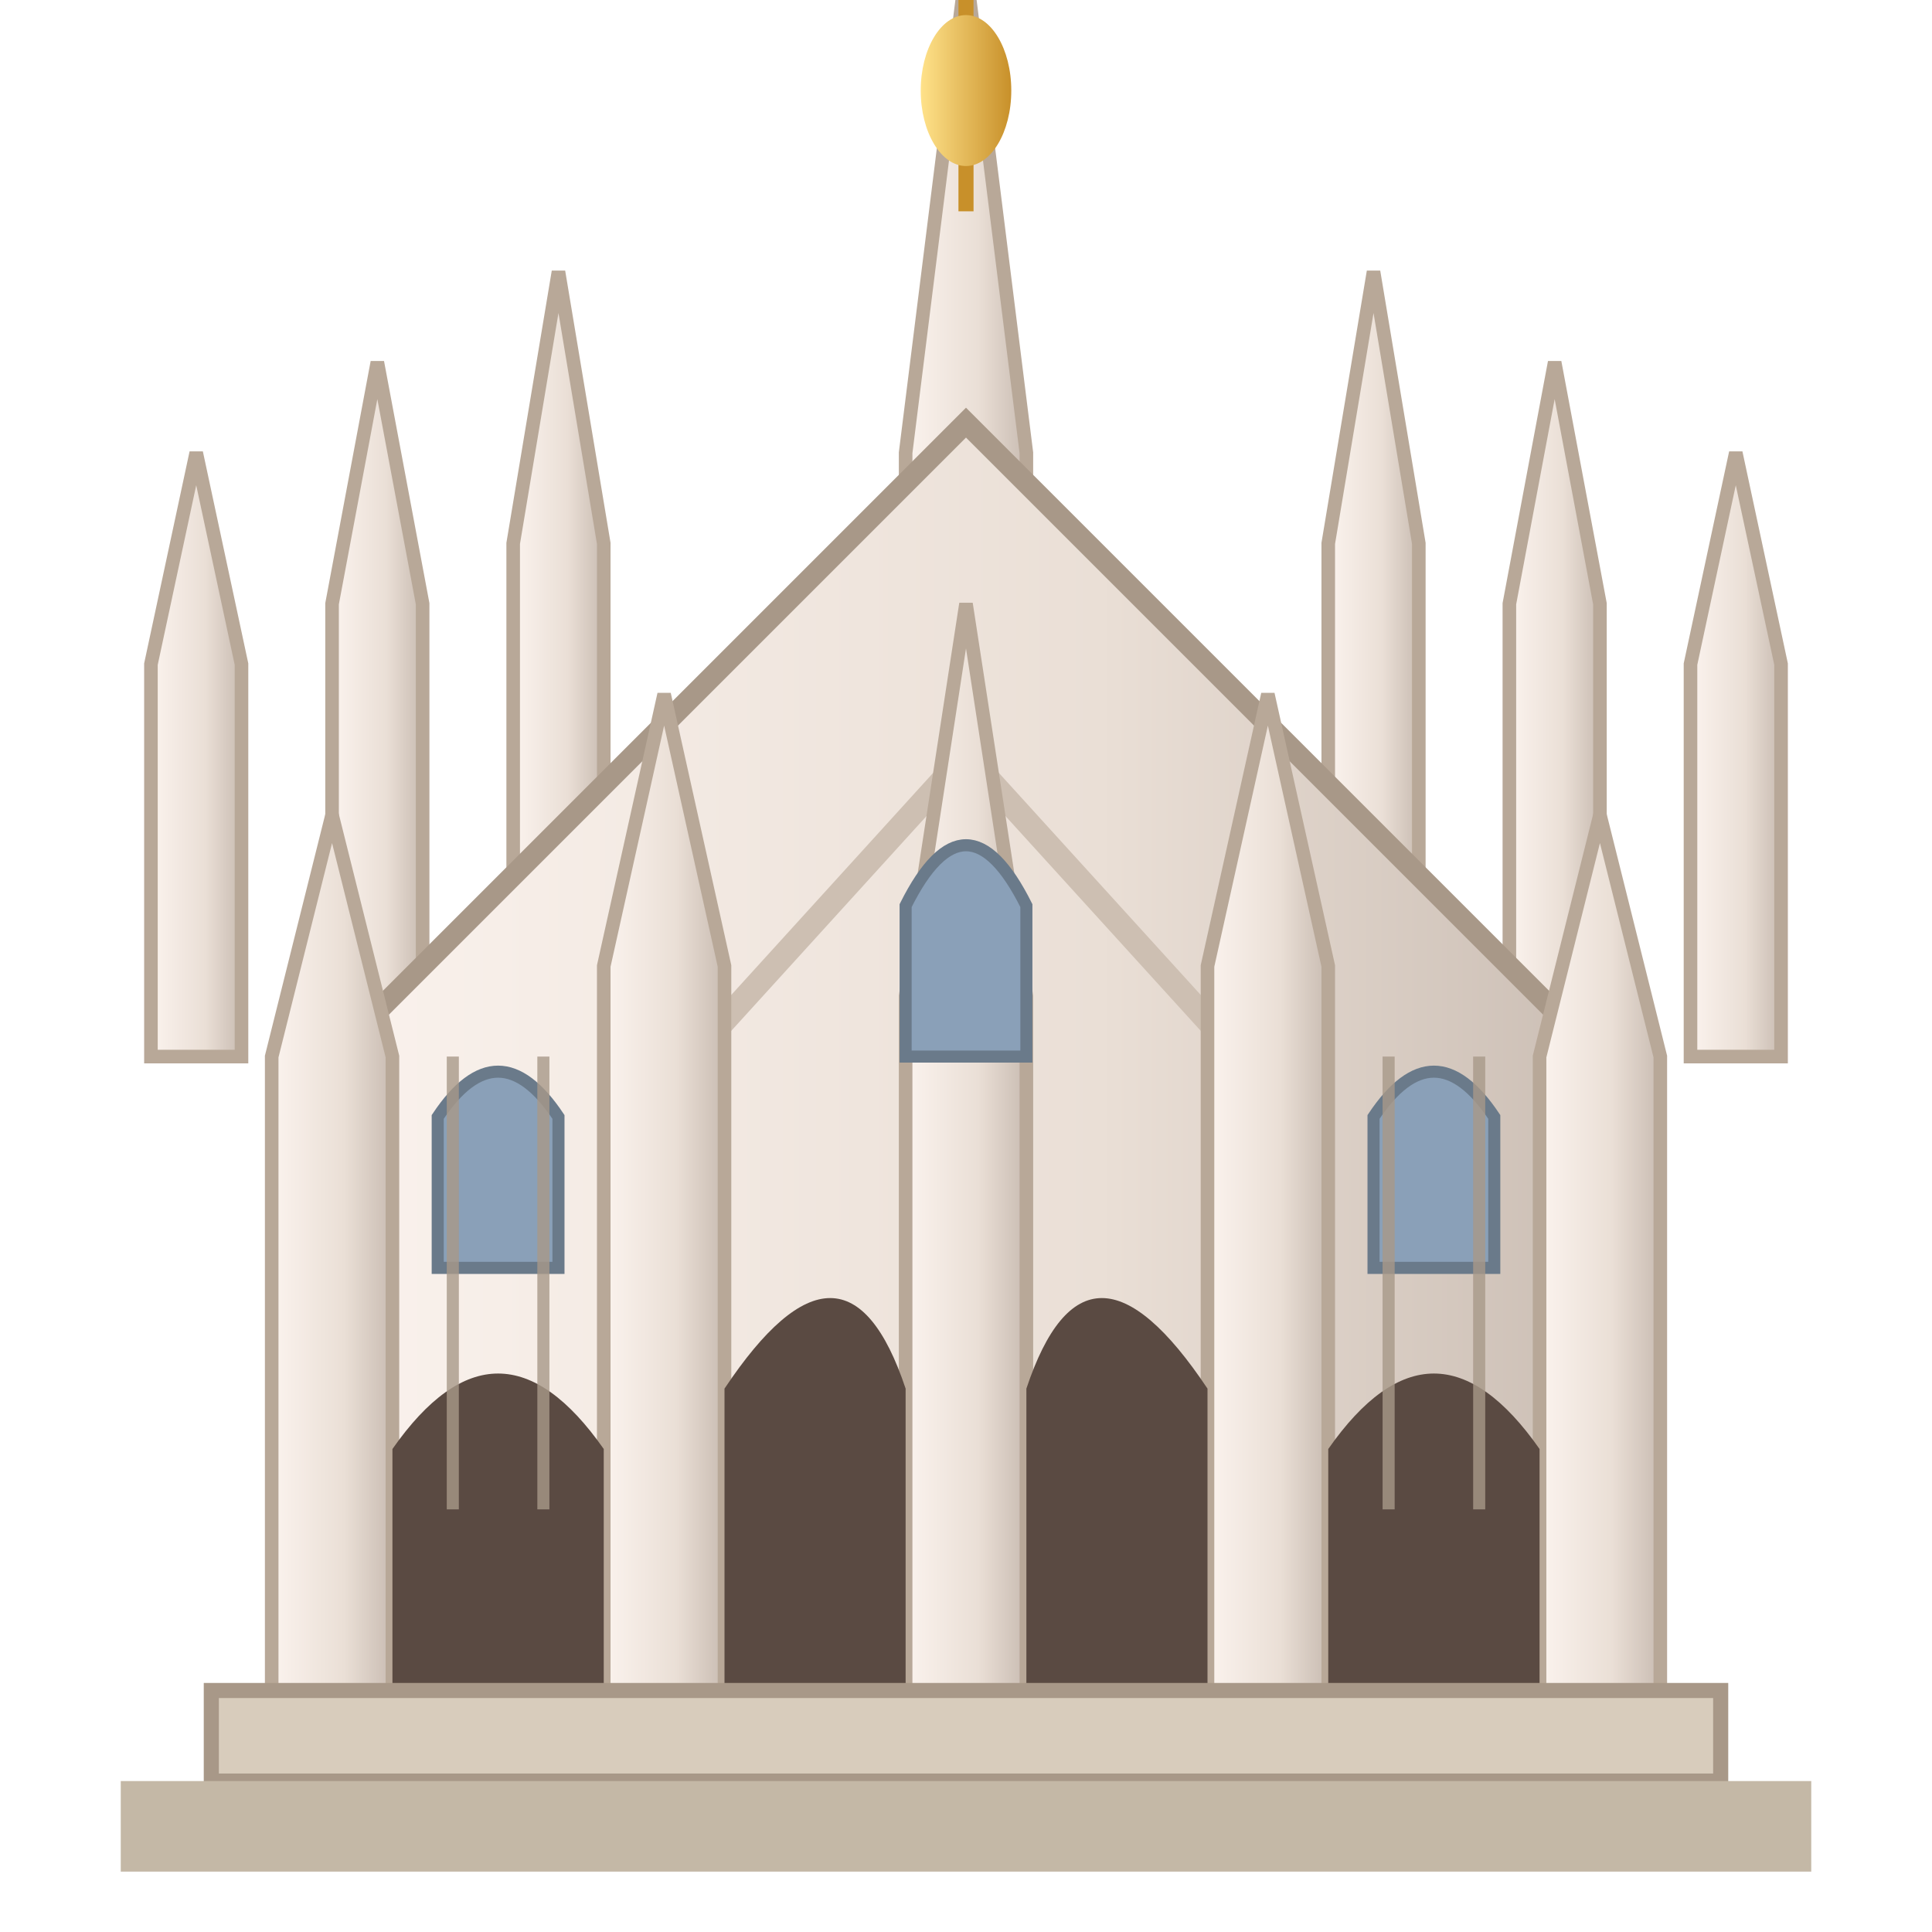
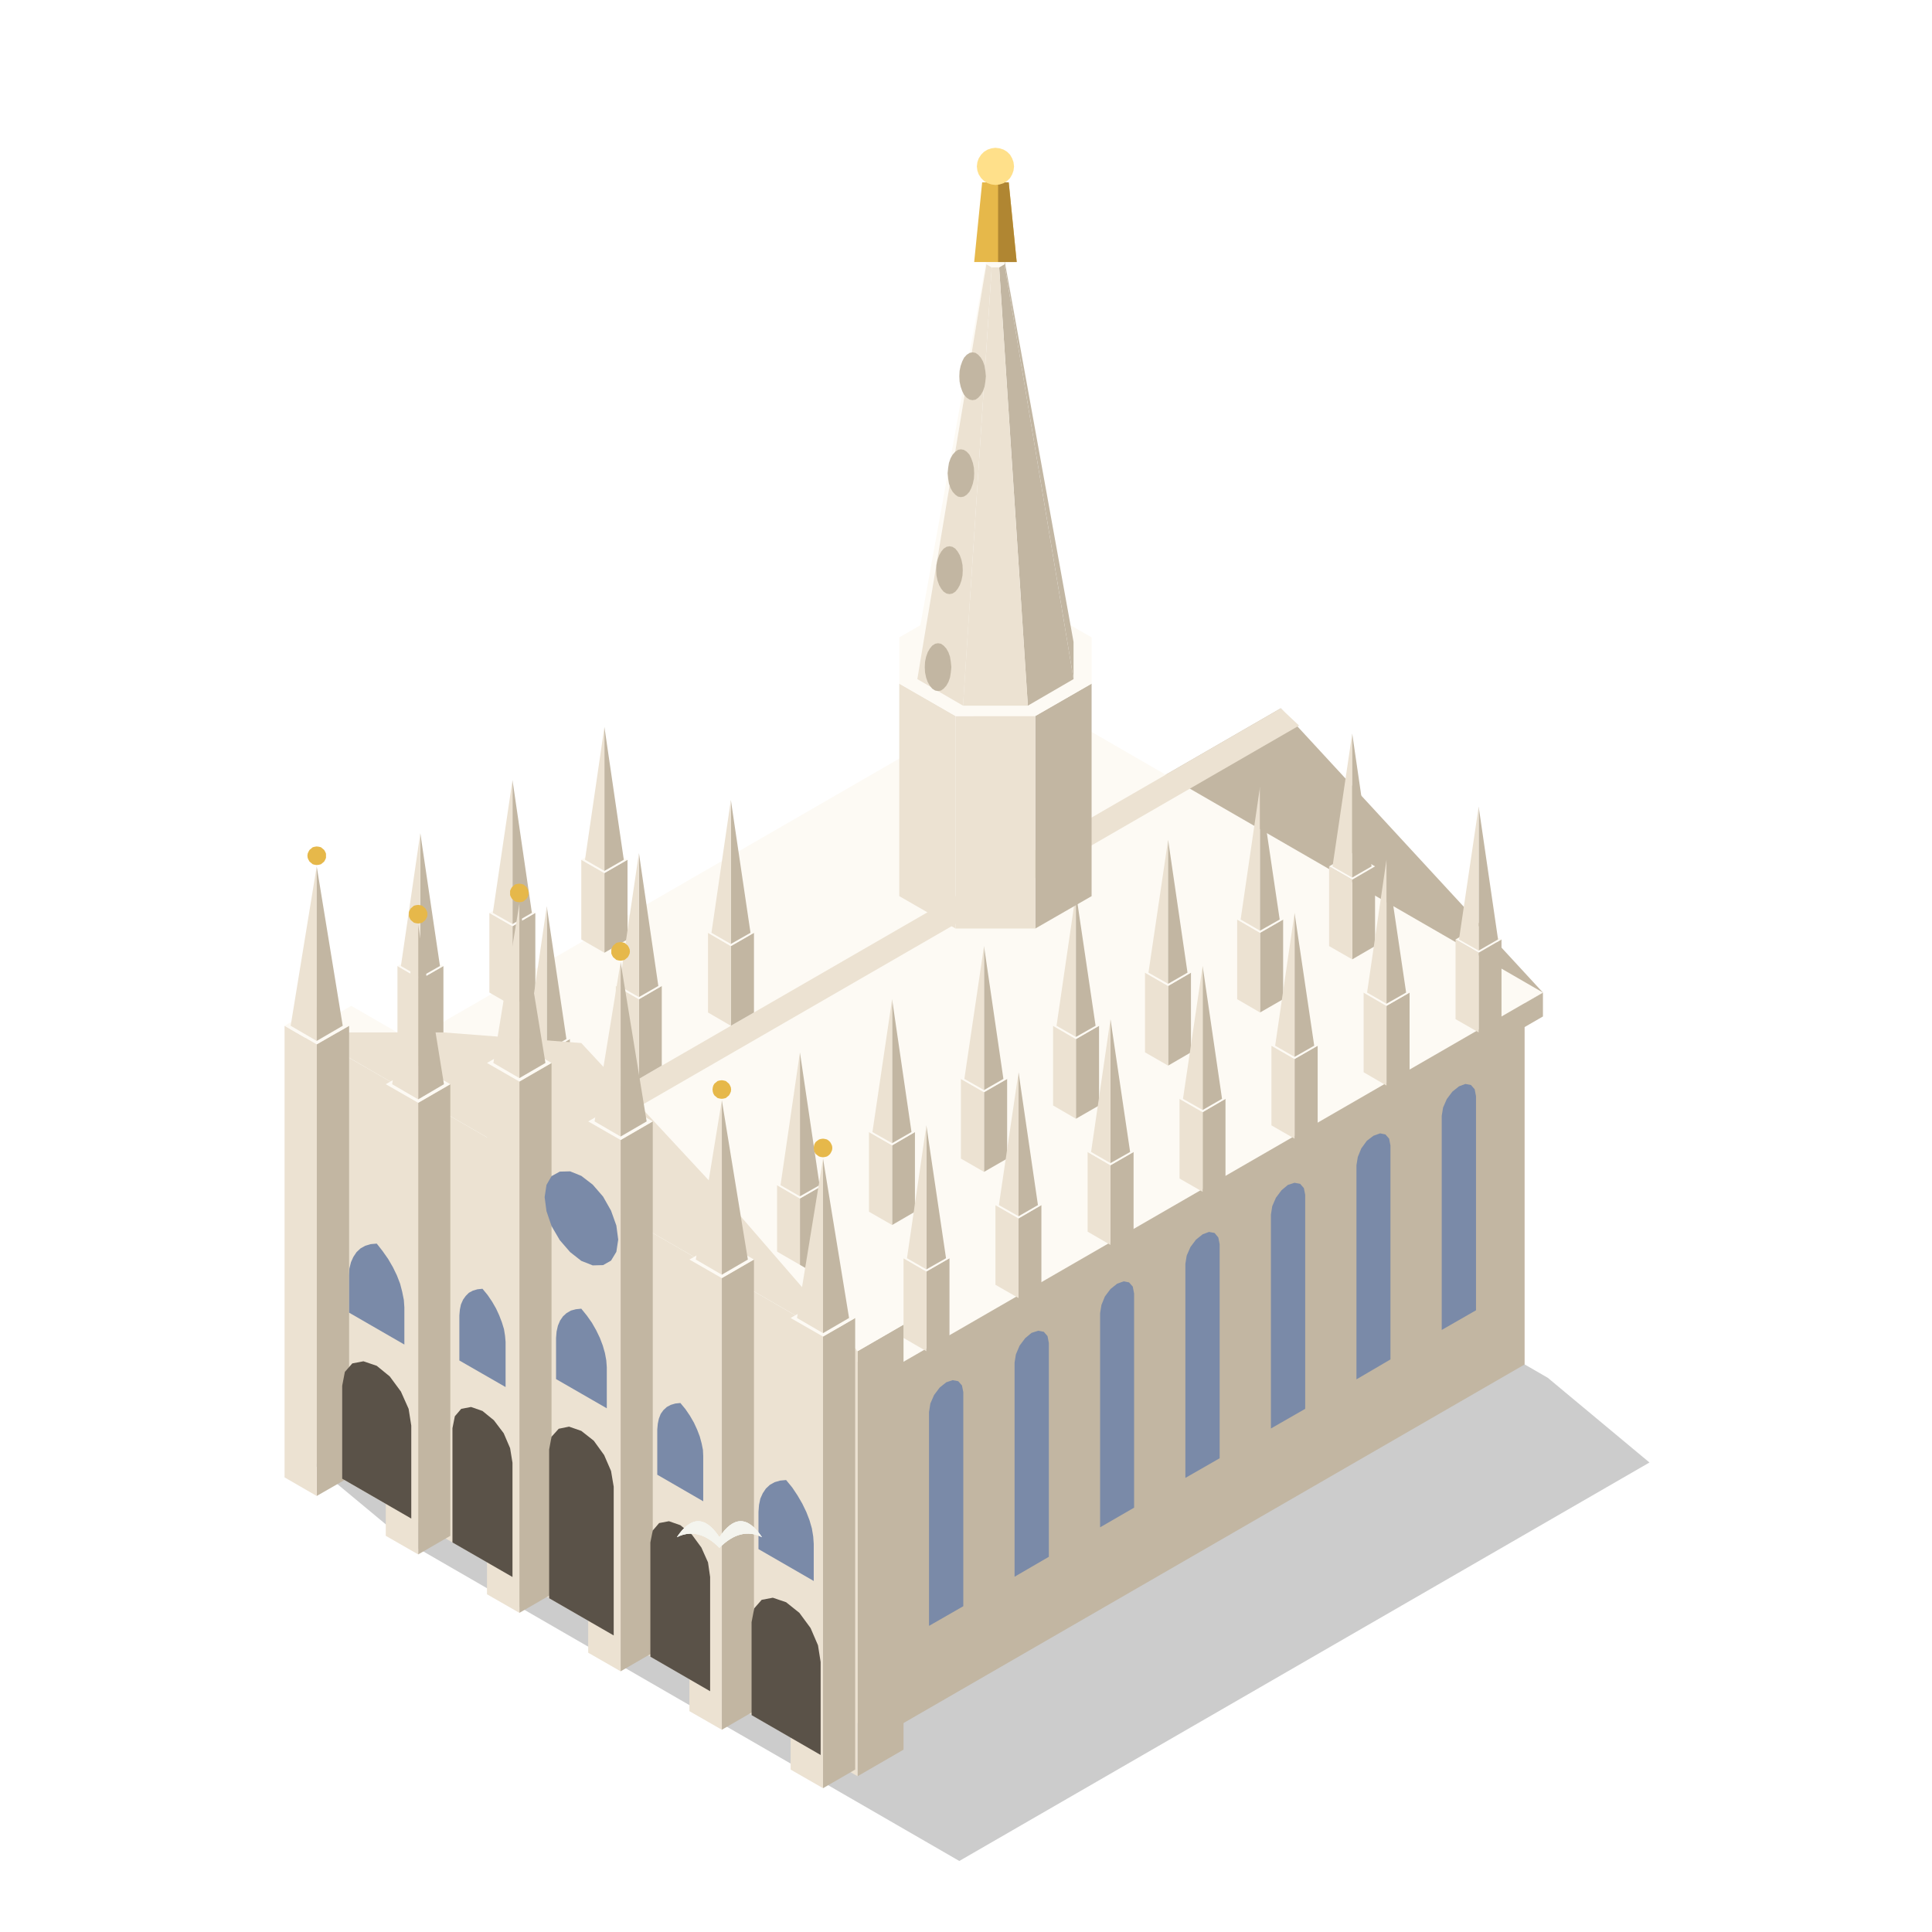
- <svg xmlns="http://www.w3.org/2000/svg" viewBox="0 0 128 128">
-   <defs>
-     <linearGradient id="mw" x1="0" x2="1">
-       <stop offset="0" stop-color="#fbf3ee" />
-       <stop offset=".6" stop-color="#eadfd6" />
-       <stop offset="1" stop-color="#c9bcb2" />
-     </linearGradient>
-     <linearGradient id="gd" x1="0" x2="1">
-       <stop offset="0" stop-color="#ffe28a" />
-       <stop offset="1" stop-color="#c8902a" />
-     </linearGradient>
-   </defs>
-   <g fill="url(#mw)" stroke="#b8a898" stroke-width=".9">
-     <path d="M10 70 V44 L13 30 L16 44 V70Z" />
-     <path d="M22 70 V40 L25 24 L28 40 V70Z" />
-     <path d="M34 70 V36 L37 18 L40 36 V70Z" />
-     <path d="M88 70 V36 L91 18 L94 36 V70Z" />
-     <path d="M100 70 V40 L103 24 L106 40 V70Z" />
-     <path d="M112 70 V44 L115 30 L118 44 V70Z" />
+ <svg xmlns="http://www.w3.org/2000/svg" viewBox="0 0 80 80">
+   <g transform="translate(29.79 63.65) scale(1.1)">
+     <path d="M-15.59 -3L10.39 -18L31.18 -6L35.01 -2.81L9.03 12.19L-11.75 0.19Z" fill="#000000" opacity="0.2" />
+     <path d="M30.31 -6.5L6.06 7.5L6.06 -6.5L30.31 -20.5Z" fill="#c2b6a2" />
+     <path d="M-12.99 -3.5L6.06 7.5L6.06 -6.5L-12.99 -17.5Z" fill="#ece2d2" />
+     <path d="M11.26 -31.5L30.31 -20.5L6.06 -6.5L-12.99 -17.5Z" fill="#fdfaf4" />
+     <path d="M28.48 -8.54L27.19 -7.8L27.19 -15.86L27.24 -16.17L27.38 -16.49L27.59 -16.77L27.84 -16.97L28.08 -17.06L28.29 -17.02L28.43 -16.86L28.48 -16.6Z" fill="#7a8aa8" />
+     <path d="M25.26 -6.69L23.98 -5.94L23.98 -14L24.03 -14.31L24.16 -14.63L24.37 -14.92L24.62 -15.11L24.87 -15.2L25.07 -15.16L25.21 -15L25.26 -14.74Z" fill="#7a8aa8" />
+     <path d="M22.05 -4.83L20.76 -4.09L20.76 -12.14L20.81 -12.46L20.95 -12.78L21.16 -13.06L21.4 -13.26L21.65 -13.34L21.86 -13.3L22 -13.14L22.05 -12.89Z" fill="#7a8aa8" />
+     <path d="M18.83 -2.97L17.54 -2.23L17.54 -10.29L17.59 -10.6L17.73 -10.92L17.94 -11.2L18.19 -11.4L18.43 -11.49L18.64 -11.45L18.78 -11.28L18.83 -11.03Z" fill="#7a8aa8" />
+     <path d="M15.61 -1.11L14.33 -0.37L14.33 -8.43L14.38 -8.74L14.51 -9.06L14.72 -9.34L14.97 -9.54L15.22 -9.63L15.42 -9.59L15.56 -9.43L15.61 -9.17Z" fill="#7a8aa8" />
+     <path d="M12.4 0.74L11.11 1.49L11.11 -6.57L11.16 -6.88L11.3 -7.21L11.51 -7.49L11.75 -7.69L12 -7.77L12.21 -7.73L12.35 -7.57L12.4 -7.31Z" fill="#7a8aa8" />
+     <path d="M9.18 2.6L7.89 3.34L7.89 -4.71L7.94 -5.03L8.08 -5.35L8.29 -5.63L8.54 -5.83L8.78 -5.91L8.99 -5.87L9.13 -5.71L9.18 -5.46Z" fill="#7a8aa8" />
+     <path d="M31 -20.5L6.06 -6.1L-3.81 -16.8L21.13 -31.2Z" fill="#c2b6a2" />
+     <path d="M-13.68 -17.5L6.06 -6.1L-3.81 -16.8Z" fill="#ece2d2" />
+     <path d="M-12.91 -17.55L5.27 -7.04L-3.82 -16.2Z" fill="#fdfaf4" opacity="0.6" />
+     <path d="M31 -19.6L6.06 -5.2L6.06 -6.1L31 -20.5Z" fill="#c2b6a2" />
+     <path d="M-13.68 -16.6L6.06 -5.2L6.06 -6.1L-13.68 -17.5Z" fill="#ece2d2" />
+     <path d="M11.26 -31.9L31 -20.5L6.06 -6.1L-13.68 -17.5Z" fill="#fdfaf4" />
+     <path d="M21.13 -31.2L-3.81 -16.8L-3.12 -16.15L21.82 -30.55Z" fill="#ece2d2" />
+     <path d="M-3.46 -22.5L-4.33 -22L-4.33 -25L-3.46 -25.5Z" fill="#c2b6a2" />
+     <path d="M-5.2 -22.5L-4.33 -22L-4.33 -25L-5.2 -25.5Z" fill="#ece2d2" />
+     <path d="M-4.33 -26L-3.46 -25.5L-4.33 -25L-5.2 -25.5Z" fill="#fdfaf4" />
+     <path d="M-3.6 -25.5L-4.33 -25.08L-4.33 -30.5L-4.33 -30.5Z" fill="#c2b6a2" />
+     <path d="M-4.33 -25.08L-5.06 -25.5L-4.33 -30.5L-4.33 -30.5Z" fill="#ece2d2" />
+     <path d="M-6.93 -20.5L-7.79 -20L-7.79 -23L-6.93 -23.5Z" fill="#c2b6a2" />
+     <path d="M-8.66 -20.5L-7.79 -20L-7.79 -23L-8.66 -23.5Z" fill="#ece2d2" />
+     <path d="M-7.79 -24L-6.93 -23.5L-7.79 -23L-8.66 -23.5Z" fill="#fdfaf4" />
+     <path d="M-7.06 -23.5L-7.79 -23.08L-7.79 -28.5L-7.79 -28.5Z" fill="#c2b6a2" />
+     <path d="M-7.79 -23.08L-8.53 -23.5L-7.79 -28.5L-7.79 -28.5Z" fill="#ece2d2" />
+     <path d="M-10.39 -18.5L-11.26 -18L-11.26 -21L-10.39 -21.5Z" fill="#c2b6a2" />
+     <path d="M-12.12 -18.5L-11.26 -18L-11.26 -21L-12.12 -21.5Z" fill="#ece2d2" />
+     <path d="M-11.26 -22L-10.39 -21.5L-11.26 -21L-12.12 -21.5Z" fill="#fdfaf4" />
+     <path d="M-10.52 -21.5L-11.26 -21.08L-11.26 -26.5L-11.26 -26.5Z" fill="#c2b6a2" />
+     <path d="M-11.26 -21.08L-11.99 -21.5L-11.26 -26.5L-11.26 -26.5Z" fill="#ece2d2" />
+     <path d="M1.3 -19.75L0.43 -19.25L0.43 -22.25L1.3 -22.75Z" fill="#c2b6a2" />
+     <path d="M-0.43 -19.75L0.43 -19.25L0.43 -22.25L-0.43 -22.75Z" fill="#ece2d2" />
+     <path d="M0.43 -23.25L1.3 -22.75L0.43 -22.25L-0.43 -22.75Z" fill="#fdfaf4" />
+     <path d="M1.17 -22.75L0.43 -22.33L0.43 -27.75L0.43 -27.75Z" fill="#c2b6a2" />
+     <path d="M0.43 -22.33L-0.3 -22.75L0.43 -27.75L0.43 -27.75Z" fill="#ece2d2" />
+     <path d="M-2.17 -17.75L-3.03 -17.25L-3.03 -20.25L-2.17 -20.75Z" fill="#c2b6a2" />
+     <path d="M-3.9 -17.75L-3.03 -17.25L-3.03 -20.25L-3.9 -20.75Z" fill="#ece2d2" />
+     <path d="M-3.03 -21.25L-2.17 -20.75L-3.03 -20.25L-3.9 -20.75Z" fill="#fdfaf4" />
+     <path d="M-2.3 -20.75L-3.03 -20.33L-3.03 -25.75L-3.03 -25.75Z" fill="#c2b6a2" />
+     <path d="M-3.03 -20.33L-3.77 -20.75L-3.03 -25.75L-3.03 -25.75Z" fill="#ece2d2" />
+     <path d="M-5.63 -15.75L-6.5 -15.25L-6.5 -18.25L-5.63 -18.75Z" fill="#c2b6a2" />
+     <path d="M-7.36 -15.75L-6.5 -15.25L-6.5 -18.25L-7.36 -18.75Z" fill="#ece2d2" />
+     <path d="M-6.5 -19.25L-5.63 -18.75L-6.5 -18.25L-7.36 -18.75Z" fill="#fdfaf4" />
+     <path d="M-5.76 -18.75L-6.5 -18.33L-6.5 -23.75L-6.5 -23.75Z" fill="#c2b6a2" />
+     <path d="M-6.5 -18.33L-7.23 -18.75L-6.5 -23.75L-6.5 -23.75Z" fill="#ece2d2" />
+     <path d="M24.68 -22.25L23.82 -21.75L23.82 -24.75L24.68 -25.25Z" fill="#c2b6a2" />
+     <path d="M22.95 -22.25L23.82 -21.75L23.82 -24.75L22.95 -25.25Z" fill="#ece2d2" />
+     <path d="M23.82 -25.75L24.68 -25.25L23.82 -24.75L22.95 -25.25Z" fill="#fdfaf4" />
+     <path d="M23.82 -24.83L23.08 -25.25L23.82 -30.25L23.82 -30.25Z" fill="#ece2d2" />
+     <path d="M24.55 -25.25L23.82 -24.83L23.82 -30.25L23.82 -30.25Z" fill="#c2b6a2" />
+     <path d="M21.22 -20.25L20.35 -19.75L20.35 -22.75L21.22 -23.25Z" fill="#c2b6a2" />
+     <path d="M19.49 -20.25L20.35 -19.75L20.35 -22.75L19.49 -23.25Z" fill="#ece2d2" />
+     <path d="M20.35 -23.75L21.22 -23.25L20.35 -22.75L19.49 -23.25Z" fill="#fdfaf4" />
+     <path d="M20.35 -22.83L19.62 -23.25L20.35 -28.25L20.35 -28.25Z" fill="#ece2d2" />
+     <path d="M21.09 -23.25L20.35 -22.83L20.35 -28.25L20.35 -28.25Z" fill="#c2b6a2" />
+     <path d="M17.75 -18.25L16.89 -17.75L16.89 -20.75L17.75 -21.25Z" fill="#c2b6a2" />
+     <path d="M16.02 -18.25L16.89 -17.75L16.89 -20.75L16.02 -21.25Z" fill="#ece2d2" />
+     <path d="M16.89 -21.75L17.75 -21.25L16.89 -20.75L16.02 -21.25Z" fill="#fdfaf4" />
+     <path d="M16.89 -20.83L16.15 -21.25L16.89 -26.25L16.89 -26.25Z" fill="#ece2d2" />
+     <path d="M17.62 -21.25L16.89 -20.83L16.89 -26.25L16.89 -26.25Z" fill="#c2b6a2" />
+     <path d="M14.29 -16.25L13.42 -15.75L13.42 -18.75L14.29 -19.25Z" fill="#c2b6a2" />
+     <path d="M12.56 -16.25L13.42 -15.75L13.42 -18.75L12.56 -19.25Z" fill="#ece2d2" />
+     <path d="M13.42 -19.75L14.29 -19.25L13.42 -18.75L12.56 -19.25Z" fill="#fdfaf4" />
+     <path d="M13.42 -18.83L12.69 -19.25L13.42 -24.25L13.42 -24.25Z" fill="#ece2d2" />
+     <path d="M14.16 -19.25L13.42 -18.83L13.42 -24.25L13.42 -24.25Z" fill="#c2b6a2" />
+     <path d="M10.83 -14.25L9.96 -13.75L9.96 -16.75L10.83 -17.25Z" fill="#c2b6a2" />
+     <path d="M9.09 -14.25L9.96 -13.75L9.96 -16.75L9.09 -17.25Z" fill="#ece2d2" />
+     <path d="M9.96 -17.75L10.83 -17.25L9.96 -16.75L9.09 -17.25Z" fill="#fdfaf4" />
+     <path d="M10.69 -17.25L9.96 -16.83L9.96 -22.25L9.96 -22.25Z" fill="#c2b6a2" />
+     <path d="M9.96 -16.83L9.22 -17.25L9.96 -22.25L9.96 -22.25Z" fill="#ece2d2" />
+     <path d="M7.36 -12.25L6.5 -11.75L6.5 -14.75L7.36 -15.25Z" fill="#c2b6a2" />
+     <path d="M5.63 -12.25L6.5 -11.75L6.5 -14.75L5.63 -15.25Z" fill="#ece2d2" />
+     <path d="M6.5 -15.75L7.36 -15.25L6.5 -14.75L5.63 -15.25Z" fill="#fdfaf4" />
+     <path d="M7.23 -15.25L6.5 -14.83L6.5 -20.25L6.5 -20.25Z" fill="#c2b6a2" />
+     <path d="M6.5 -14.83L5.76 -15.25L6.5 -20.25L6.5 -20.25Z" fill="#ece2d2" />
+     <path d="M3.9 -10.25L3.03 -9.75L3.03 -12.75L3.9 -13.25Z" fill="#c2b6a2" />
+     <path d="M2.17 -10.25L3.03 -9.75L3.03 -12.75L2.17 -13.25Z" fill="#ece2d2" />
+     <path d="M3.03 -13.75L3.9 -13.25L3.03 -12.75L2.17 -13.25Z" fill="#fdfaf4" />
+     <path d="M3.77 -13.25L3.03 -12.83L3.03 -18.25L3.03 -18.25Z" fill="#c2b6a2" />
+     <path d="M3.03 -12.83L2.3 -13.25L3.03 -18.25L3.03 -18.25Z" fill="#ece2d2" />
+     <path d="M29.44 -19.5L28.58 -19L28.58 -22L29.44 -22.5Z" fill="#c2b6a2" />
+     <path d="M27.71 -19.5L28.58 -19L28.58 -22L27.71 -22.5Z" fill="#ece2d2" />
+     <path d="M28.58 -23L29.44 -22.5L28.58 -22L27.71 -22.5Z" fill="#fdfaf4" />
+     <path d="M29.31 -22.5L28.58 -22.08L28.58 -27.5L28.58 -27.5Z" fill="#c2b6a2" />
+     <path d="M28.58 -22.08L27.84 -22.5L28.58 -27.5L28.58 -27.5Z" fill="#ece2d2" />
+     <path d="M25.98 -17.5L25.11 -17L25.11 -20L25.98 -20.5Z" fill="#c2b6a2" />
+     <path d="M24.25 -17.5L25.11 -17L25.11 -20L24.25 -20.5Z" fill="#ece2d2" />
+     <path d="M25.11 -21L25.98 -20.5L25.11 -20L24.25 -20.5Z" fill="#fdfaf4" />
+     <path d="M25.85 -20.5L25.11 -20.08L25.11 -25.5L25.11 -25.5Z" fill="#c2b6a2" />
+     <path d="M25.11 -20.08L24.38 -20.5L25.11 -25.5L25.11 -25.5Z" fill="#ece2d2" />
+     <path d="M22.52 -15.5L21.65 -15L21.65 -18L22.52 -18.5Z" fill="#c2b6a2" />
+     <path d="M20.78 -15.5L21.65 -15L21.65 -18L20.78 -18.5Z" fill="#ece2d2" />
+     <path d="M21.65 -19L22.52 -18.5L21.65 -18L20.78 -18.5Z" fill="#fdfaf4" />
+     <path d="M22.39 -18.5L21.65 -18.08L21.65 -23.5L21.65 -23.5Z" fill="#c2b6a2" />
+     <path d="M21.65 -18.08L20.92 -18.5L21.65 -23.5L21.65 -23.5Z" fill="#ece2d2" />
+     <path d="M19.05 -13.5L18.19 -13L18.19 -16L19.05 -16.5Z" fill="#c2b6a2" />
+     <path d="M17.32 -13.5L18.19 -13L18.19 -16L17.32 -16.5Z" fill="#ece2d2" />
+     <path d="M18.19 -17L19.05 -16.5L18.19 -16L17.32 -16.5Z" fill="#fdfaf4" />
+     <path d="M18.92 -16.5L18.19 -16.08L18.19 -21.5L18.19 -21.5Z" fill="#c2b6a2" />
+     <path d="M18.19 -16.08L17.45 -16.5L18.19 -21.5L18.19 -21.5Z" fill="#ece2d2" />
+     <path d="M15.59 -11.5L14.72 -11L14.72 -14L15.59 -14.5Z" fill="#c2b6a2" />
+     <path d="M13.86 -11.5L14.72 -11L14.72 -14L13.86 -14.5Z" fill="#ece2d2" />
+     <path d="M14.72 -15L15.59 -14.5L14.72 -14L13.86 -14.5Z" fill="#fdfaf4" />
+     <path d="M15.46 -14.5L14.72 -14.08L14.72 -19.5L14.72 -19.5Z" fill="#c2b6a2" />
+     <path d="M14.72 -14.08L13.99 -14.5L14.72 -19.5L14.72 -19.5Z" fill="#ece2d2" />
+     <path d="M12.12 -9.5L11.26 -9L11.26 -12L12.12 -12.5Z" fill="#c2b6a2" />
+     <path d="M10.39 -9.5L11.26 -9L11.26 -12L10.39 -12.5Z" fill="#ece2d2" />
+     <path d="M11.26 -13L12.12 -12.5L11.26 -12L10.39 -12.5Z" fill="#fdfaf4" />
+     <path d="M11.99 -12.5L11.26 -12.08L11.26 -17.5L11.26 -17.5Z" fill="#c2b6a2" />
+     <path d="M11.26 -12.08L10.52 -12.5L11.26 -17.5L11.26 -17.5Z" fill="#ece2d2" />
+     <path d="M8.66 -7.5L7.79 -7L7.79 -10L8.66 -10.5Z" fill="#c2b6a2" />
+     <path d="M6.93 -7.5L7.79 -7L7.79 -10L6.93 -10.5Z" fill="#ece2d2" />
+     <path d="M7.79 -11L8.66 -10.5L7.79 -10L6.93 -10.5Z" fill="#fdfaf4" />
+     <path d="M8.53 -10.5L7.79 -10.08L7.79 -15.5L7.79 -15.5Z" fill="#c2b6a2" />
+     <path d="M7.79 -10.08L7.06 -10.5L7.79 -15.5L7.79 -15.5Z" fill="#ece2d2" />
+     <path d="M14.01 -24.13L11.89 -22.91L11.89 -30.91L14.01 -32.13Z" fill="#c2b6a2" />
+     <path d="M8.89 -22.91L6.77 -24.13L6.77 -32.13L8.89 -30.91Z" fill="#ece2d2" />
+     <path d="M11.89 -22.91L8.89 -22.91L8.89 -30.91L11.89 -30.91Z" fill="#ece2d2" />
+     <path d="M11.89 -30.91L8.89 -30.91L6.77 -32.13L6.77 -33.87L8.89 -35.09L11.89 -35.09L14.01 -33.87L14.01 -32.13Z" fill="#fdfaf4" />
+     <path d="M13.33 -33.7L13.33 -32.3L10.73 -47.92L10.73 -48.08Z" fill="#c2b6a2" />
+     <path d="M7.45 -32.3L7.45 -33.7L10.05 -48.08L10.05 -47.92Z" fill="#fdfaf4" />
+     <path d="M9.17 -31.3L7.45 -32.3L10.05 -47.92L10.25 -47.8Z" fill="#ece2d2" />
+     <path d="M13.33 -32.3L11.61 -31.3L10.53 -47.8L10.73 -47.92Z" fill="#c2b6a2" />
+     <path d="M11.61 -31.3L9.17 -31.3L10.25 -47.8L10.53 -47.8Z" fill="#ece2d2" />
+     <path d="M10.53 -47.8L10.25 -47.8L10.05 -47.92L10.05 -48.08L10.25 -48.2L10.53 -48.2L10.73 -48.08L10.73 -47.92Z" fill="#fdfaf4" />
+     <path d="M8.73 -32.75L8.71 -32.55L8.68 -32.36L8.62 -32.19L8.54 -32.05L8.44 -31.94L8.34 -31.87L8.23 -31.85L8.12 -31.87L8.01 -31.94L7.92 -32.05L7.84 -32.19L7.78 -32.36L7.74 -32.55L7.73 -32.75L7.74 -32.95L7.78 -33.14L7.84 -33.31L7.92 -33.45L8.01 -33.56L8.12 -33.63L8.23 -33.65L8.34 -33.63L8.44 -33.56L8.54 -33.45L8.62 -33.31L8.68 -33.14L8.71 -32.95Z" fill="#c2b6a2" />
+     <path d="M9.16 -36.4L9.15 -36.2L9.11 -36.01L9.05 -35.84L8.97 -35.7L8.88 -35.59L8.77 -35.52L8.66 -35.5L8.55 -35.52L8.44 -35.59L8.35 -35.7L8.27 -35.84L8.21 -36.01L8.17 -36.2L8.16 -36.4L8.17 -36.6L8.21 -36.79L8.27 -36.96L8.35 -37.1L8.44 -37.21L8.55 -37.28L8.66 -37.3L8.77 -37.28L8.88 -37.21L8.97 -37.1L9.05 -36.96L9.11 -36.79L9.15 -36.6Z" fill="#c2b6a2" />
+     <path d="M9.59 -40.05L9.58 -39.85L9.54 -39.66L9.48 -39.49L9.41 -39.35L9.31 -39.24L9.2 -39.17L9.09 -39.15L8.98 -39.17L8.88 -39.24L8.78 -39.35L8.7 -39.49L8.64 -39.66L8.61 -39.85L8.59 -40.05L8.61 -40.25L8.64 -40.44L8.7 -40.61L8.78 -40.75L8.88 -40.86L8.98 -40.93L9.09 -40.95L9.2 -40.93L9.31 -40.86L9.41 -40.75L9.48 -40.61L9.54 -40.44L9.58 -40.25Z" fill="#c2b6a2" />
+     <path d="M10.03 -43.7L10.01 -43.5L9.98 -43.31L9.92 -43.14L9.84 -43L9.74 -42.89L9.64 -42.82L9.53 -42.8L9.42 -42.82L9.31 -42.89L9.21 -43L9.14 -43.14L9.08 -43.31L9.04 -43.5L9.03 -43.7L9.04 -43.9L9.08 -44.09L9.14 -44.26L9.21 -44.4L9.31 -44.51L9.42 -44.58L9.53 -44.6L9.64 -44.58L9.74 -44.51L9.84 -44.4L9.92 -44.26L9.98 -44.09L10.01 -43.9Z" fill="#c2b6a2" />
+     <path d="M9.59 -48L11.19 -48L10.89 -51L9.89 -51Z" fill="#e6b84a" />
+     <path d="M10.49 -48L11.19 -48L10.89 -51L10.49 -51Z" fill="#b08632" />
+     <path d="M11.09 -51.6L11.07 -51.44L11.02 -51.3L10.94 -51.16L10.83 -51.05L10.7 -50.97L10.55 -50.92L10.39 -50.9L10.24 -50.92L10.09 -50.97L9.96 -51.05L9.85 -51.16L9.76 -51.3L9.71 -51.44L9.69 -51.6L9.71 -51.76L9.76 -51.9L9.85 -52.04L9.96 -52.15L10.09 -52.23L10.24 -52.28L10.39 -52.3L10.55 -52.28L10.7 -52.23L10.83 -52.15L10.94 -52.04L11.02 -51.9L11.07 -51.76Z" fill="#ffe08a" />
+     <path d="M10.39 -53.56L10.95 -51.56L12.95 -51.00L10.95 -50.44L10.39 -48.44L9.83 -50.44L7.83 -51.00L9.83 -51.56Z" fill="#fff3b0" opacity="0">
+       <animate attributeName="opacity" values="0;1;0" dur="2s" begin="0s" repeatCount="indefinite" />
+     </path>
+     <path d="M6.93 8L5.2 9L5.2 -7L6.93 -8Z" fill="#c2b6a2" />
+     <path d="M-15.59 -3L5.2 9L5.2 -7L-15.59 -19Z" fill="#ece2d2" />
+     <path d="M-13.86 -20L6.93 -8L5.2 -7L-15.59 -19Z" fill="#fdfaf4" />
+     <path d="M-15.59 -19L5.2 -7L0 -13L-5.2 -18.6L-10.39 -19Z" fill="#ece2d2" />
+     <path d="M-13.94 -2.25L-15.16 -1.55L-15.16 -18.55L-13.94 -19.25Z" fill="#c2b6a2" />
+     <path d="M-16.37 -2.25L-15.16 -1.55L-15.16 -18.55L-16.37 -19.25Z" fill="#ece2d2" />
+     <path d="M-15.16 -19.95L-13.94 -19.25L-15.16 -18.55L-16.37 -19.25Z" fill="#fdfaf4" />
+     <path d="M-15.16 -18.68L-16.14 -19.25L-15.16 -25.25L-15.16 -25.25Z" fill="#ece2d2" />
+     <path d="M-14.18 -19.25L-15.16 -18.68L-15.16 -25.25L-15.16 -25.25Z" fill="#c2b6a2" />
+     <path d="M-14.81 -25.65L-14.81 -25.57L-14.84 -25.5L-14.88 -25.43L-14.94 -25.38L-15 -25.33L-15.08 -25.31L-15.16 -25.3L-15.23 -25.31L-15.31 -25.33L-15.37 -25.38L-15.43 -25.43L-15.47 -25.5L-15.5 -25.57L-15.51 -25.65L-15.5 -25.73L-15.47 -25.8L-15.43 -25.87L-15.37 -25.92L-15.31 -25.97L-15.23 -25.99L-15.16 -26L-15.08 -25.99L-15 -25.97L-14.94 -25.92L-14.88 -25.87L-14.84 -25.8L-14.81 -25.73Z" fill="#e6b84a" />
+     <path d="M-10.13 -0.05L-11.34 0.65L-11.34 -16.35L-10.13 -17.05Z" fill="#c2b6a2" />
+     <path d="M-12.56 -0.05L-11.34 0.65L-11.34 -16.35L-12.56 -17.05Z" fill="#ece2d2" />
+     <path d="M-11.34 -17.75L-10.13 -17.05L-11.34 -16.35L-12.56 -17.05Z" fill="#fdfaf4" />
+     <path d="M-10.37 -17.05L-11.34 -16.48L-11.34 -23.05L-11.34 -23.05Z" fill="#c2b6a2" />
+     <path d="M-11.34 -16.48L-12.32 -17.05L-11.34 -23.05L-11.34 -23.05Z" fill="#ece2d2" />
+     <path d="M-10.99 -23.45L-11 -23.37L-11.03 -23.3L-11.07 -23.23L-11.13 -23.18L-11.19 -23.13L-11.27 -23.11L-11.34 -23.1L-11.42 -23.11L-11.5 -23.13L-11.56 -23.18L-11.62 -23.23L-11.66 -23.3L-11.69 -23.37L-11.69 -23.45L-11.69 -23.53L-11.66 -23.6L-11.62 -23.67L-11.56 -23.72L-11.5 -23.77L-11.42 -23.79L-11.34 -23.8L-11.27 -23.79L-11.19 -23.77L-11.13 -23.72L-11.07 -23.67L-11.03 -23.6L-11 -23.53Z" fill="#e6b84a" />
+     <path d="M-6.32 2.15L-7.53 2.85L-7.53 -17.15L-6.32 -17.85Z" fill="#c2b6a2" />
+     <path d="M-8.75 2.15L-7.53 2.85L-7.53 -17.15L-8.75 -17.85Z" fill="#ece2d2" />
+     <path d="M-7.53 -18.55L-6.32 -17.85L-7.53 -17.15L-8.75 -17.85Z" fill="#fdfaf4" />
+     <path d="M-7.53 -17.28L-8.51 -17.85L-7.53 -23.85L-7.53 -23.85Z" fill="#ece2d2" />
+     <path d="M-6.55 -17.85L-7.53 -17.28L-7.53 -23.85L-7.53 -23.85Z" fill="#c2b6a2" />
+     <path d="M-7.18 -24.25L-7.19 -24.17L-7.22 -24.1L-7.26 -24.03L-7.32 -23.98L-7.38 -23.93L-7.46 -23.91L-7.53 -23.9L-7.61 -23.91L-7.69 -23.93L-7.75 -23.98L-7.81 -24.03L-7.85 -24.1L-7.88 -24.17L-7.88 -24.25L-7.88 -24.33L-7.85 -24.4L-7.81 -24.47L-7.75 -24.52L-7.69 -24.57L-7.61 -24.59L-7.53 -24.6L-7.46 -24.59L-7.38 -24.57L-7.32 -24.52L-7.26 -24.47L-7.22 -24.4L-7.19 -24.33Z" fill="#e6b84a" />
+     <path d="M-2.51 4.35L-3.72 5.05L-3.72 -14.95L-2.51 -15.65Z" fill="#c2b6a2" />
+     <path d="M-4.94 4.35L-3.72 5.05L-3.72 -14.95L-4.94 -15.65Z" fill="#ece2d2" />
+     <path d="M-3.72 -16.35L-2.51 -15.65L-3.72 -14.95L-4.94 -15.65Z" fill="#fdfaf4" />
+     <path d="M-2.74 -15.65L-3.72 -15.08L-3.72 -21.65L-3.72 -21.65Z" fill="#c2b6a2" />
+     <path d="M-3.72 -15.08L-4.7 -15.65L-3.72 -21.65L-3.72 -21.65Z" fill="#ece2d2" />
+     <path d="M-3.37 -22.05L-3.38 -21.97L-3.41 -21.9L-3.45 -21.83L-3.51 -21.78L-3.57 -21.73L-3.65 -21.71L-3.72 -21.7L-3.8 -21.71L-3.88 -21.73L-3.94 -21.78L-4 -21.83L-4.04 -21.9L-4.07 -21.97L-4.07 -22.05L-4.07 -22.13L-4.04 -22.2L-4 -22.27L-3.94 -22.32L-3.88 -22.37L-3.8 -22.39L-3.72 -22.4L-3.65 -22.39L-3.57 -22.37L-3.51 -22.32L-3.45 -22.27L-3.41 -22.2L-3.38 -22.13Z" fill="#e6b84a" />
+     <path d="M1.3 6.55L0.09 7.25L0.09 -9.75L1.3 -10.45Z" fill="#c2b6a2" />
+     <path d="M-1.13 6.55L0.09 7.25L0.09 -9.75L-1.13 -10.45Z" fill="#ece2d2" />
+     <path d="M0.09 -11.15L1.3 -10.45L0.09 -9.75L-1.13 -10.45Z" fill="#fdfaf4" />
+     <path d="M1.07 -10.45L0.09 -9.88L0.09 -16.45L0.09 -16.45Z" fill="#c2b6a2" />
+     <path d="M0.09 -9.88L-0.89 -10.45L0.09 -16.45L0.09 -16.45Z" fill="#ece2d2" />
+     <path d="M0.44 -16.85L0.43 -16.77L0.4 -16.7L0.36 -16.63L0.3 -16.58L0.24 -16.53L0.16 -16.51L0.09 -16.5L0.01 -16.51L-0.07 -16.53L-0.13 -16.58L-0.19 -16.63L-0.23 -16.7L-0.25 -16.77L-0.26 -16.85L-0.25 -16.93L-0.23 -17L-0.19 -17.07L-0.13 -17.12L-0.07 -17.17L0.01 -17.19L0.09 -17.2L0.16 -17.19L0.24 -17.17L0.3 -17.12L0.36 -17.07L0.4 -17L0.43 -16.93Z" fill="#e6b84a" />
+     <path d="M5.11 8.75L3.9 9.45L3.9 -7.55L5.11 -8.25Z" fill="#c2b6a2" />
+     <path d="M2.68 8.75L3.9 9.45L3.9 -7.55L2.68 -8.25Z" fill="#ece2d2" />
+     <path d="M3.9 -8.95L5.11 -8.25L3.9 -7.55L2.68 -8.25Z" fill="#fdfaf4" />
+     <path d="M3.9 -7.68L2.92 -8.25L3.9 -14.25L3.9 -14.25Z" fill="#ece2d2" />
+     <path d="M4.88 -8.25L3.9 -7.68L3.9 -14.25L3.9 -14.25Z" fill="#c2b6a2" />
+     <path d="M4.25 -14.65L4.24 -14.57L4.21 -14.5L4.17 -14.43L4.12 -14.38L4.05 -14.33L3.97 -14.31L3.9 -14.3L3.82 -14.31L3.75 -14.33L3.68 -14.38L3.62 -14.43L3.58 -14.5L3.56 -14.57L3.55 -14.65L3.56 -14.73L3.58 -14.8L3.62 -14.87L3.68 -14.92L3.75 -14.97L3.82 -14.99L3.9 -15L3.97 -14.99L4.05 -14.97L4.12 -14.92L4.17 -14.87L4.21 -14.8L4.24 -14.73Z" fill="#e6b84a" />
+     <path d="M-14.2 -2.2L-11.6 -0.7L-11.6 -4.2L-11.7 -4.83L-11.99 -5.48L-12.41 -6.05L-12.9 -6.45L-13.4 -6.62L-13.82 -6.54L-14.1 -6.22L-14.2 -5.7Z" fill="#5a5248" />
+     <path d="M-13.94 -8.45L-11.86 -7.25L-11.86 -8.65L-11.88 -8.93L-11.94 -9.23L-12.02 -9.54L-12.14 -9.85L-12.29 -10.16L-12.47 -10.47L-12.68 -10.77L-12.9 -11.05L-13.13 -11.03L-13.33 -10.97L-13.51 -10.87L-13.66 -10.73L-13.78 -10.55L-13.87 -10.35L-13.93 -10.11L-13.94 -9.85Z" fill="#7a8aa8" />
+     <path d="M-10.05 0.2L-7.79 1.5L-7.79 -2.8L-7.88 -3.35L-8.12 -3.91L-8.49 -4.4L-8.92 -4.75L-9.35 -4.9L-9.72 -4.83L-9.96 -4.55L-10.05 -4.1Z" fill="#5a5248" />
+     <path d="M-9.79 -6.65L-8.05 -5.65L-8.05 -7.35L-8.07 -7.58L-8.11 -7.83L-8.19 -8.09L-8.29 -8.35L-8.41 -8.61L-8.56 -8.87L-8.73 -9.12L-8.92 -9.35L-9.11 -9.33L-9.28 -9.28L-9.43 -9.2L-9.55 -9.08L-9.65 -8.94L-9.73 -8.76L-9.77 -8.57L-9.79 -8.35Z" fill="#7a8aa8" />
+     <path d="M-6.41 2.3L-3.98 3.7L-3.98 -1.9L-4.08 -2.49L-4.34 -3.09L-4.73 -3.63L-5.2 -4L-5.66 -4.16L-6.05 -4.08L-6.32 -3.78L-6.41 -3.3Z" fill="#5a5248" />
+     <path d="M-6.15 -5.95L-4.24 -4.85L-4.24 -6.4L-4.26 -6.66L-4.31 -6.93L-4.39 -7.21L-4.5 -7.5L-4.64 -7.79L-4.8 -8.07L-4.99 -8.34L-5.2 -8.6L-5.4 -8.58L-5.59 -8.53L-5.76 -8.43L-5.89 -8.31L-6 -8.15L-6.08 -7.96L-6.13 -7.74L-6.15 -7.5Z" fill="#7a8aa8" />
+     <path d="M-2.6 4.5L-0.35 5.8L-0.35 1.5L-0.43 0.95L-0.68 0.39L-1.04 -0.1L-1.47 -0.45L-1.9 -0.6L-2.27 -0.53L-2.51 -0.25L-2.6 0.2Z" fill="#5a5248" />
+     <path d="M-2.34 -2.35L-0.61 -1.35L-0.61 -3.05L-0.62 -3.28L-0.67 -3.53L-0.74 -3.79L-0.84 -4.05L-0.96 -4.31L-1.11 -4.57L-1.28 -4.82L-1.47 -5.05L-1.66 -5.03L-1.83 -4.98L-1.98 -4.9L-2.11 -4.78L-2.21 -4.64L-2.28 -4.46L-2.32 -4.27L-2.34 -4.05Z" fill="#7a8aa8" />
+     <path d="M1.21 6.7L3.81 8.2L3.81 4.7L3.71 4.07L3.43 3.42L3.01 2.85L2.51 2.45L2.01 2.28L1.59 2.36L1.31 2.68L1.21 3.2Z" fill="#5a5248" />
+     <path d="M1.47 0.45L3.55 1.65L3.55 0.25L3.53 -0.03L3.48 -0.33L3.39 -0.64L3.27 -0.95L3.12 -1.26L2.94 -1.57L2.74 -1.87L2.51 -2.15L2.29 -2.13L2.08 -2.07L1.9 -1.97L1.75 -1.83L1.63 -1.65L1.54 -1.45L1.49 -1.21L1.47 -0.95Z" fill="#7a8aa8" />
+     <path d="M-3.81 -11.2L-3.88 -11.73L-4.08 -12.29L-4.38 -12.82L-4.77 -13.27L-5.2 -13.6L-5.62 -13.77L-6.01 -13.76L-6.32 -13.59L-6.51 -13.26L-6.58 -12.8L-6.51 -12.27L-6.32 -11.71L-6.01 -11.18L-5.62 -10.73L-5.2 -10.4L-4.77 -10.23L-4.38 -10.24L-4.08 -10.41L-3.88 -10.74Z" fill="#7a8aa8" />
+     <g>
+       <animateMotion dur="8s" begin="0s" repeatCount="indefinite" path="M-3.07 -48.00a10 3 0 1 0 20 0a10 3 0 1 0 -20 0" />
+       <path d="M-1.6 0Q-.8 -1.2 0 0Q.8 -1.2 1.6 0Q.8 -.4 0 .4Q-.8 -.4 -1.6 0Z" fill="#f4f4ee">
+         <animate attributeName="d" values="M-1.6 0Q-.8 -1.2 0 0Q.8 -1.2 1.6 0Q.8 -.4 0 .4Q-.8 -.4 -1.6 0Z;M-1.6 -.8Q-.8 .4 0 0Q.8 .4 1.6 -.8Q.8 .2 0 .6Q-.8 .2 -1.6 -.8Z;M-1.6 0Q-.8 -1.2 0 0Q.8 -1.2 1.6 0Q.8 -.4 0 .4Q-.8 -.4 -1.6 0Z" dur=".5s" repeatCount="indefinite" />
+       </path>
+     </g>
+     <g>
+       <animateMotion dur="9s" begin="-2s" repeatCount="indefinite" path="M-3.07 -46.00a10 3 0 1 0 20 0a10 3 0 1 0 -20 0" />
+       <path d="M-1.6 0Q-.8 -1.2 0 0Q.8 -1.2 1.6 0Q.8 -.4 0 .4Q-.8 -.4 -1.6 0Z" fill="#f4f4ee">
+         <animate attributeName="d" values="M-1.6 0Q-.8 -1.2 0 0Q.8 -1.2 1.6 0Q.8 -.4 0 .4Q-.8 -.4 -1.6 0Z;M-1.6 -.8Q-.8 .4 0 0Q.8 .4 1.6 -.8Q.8 .2 0 .6Q-.8 .2 -1.6 -.8Z;M-1.6 0Q-.8 -1.2 0 0Q.8 -1.2 1.6 0Q.8 -.4 0 .4Q-.8 -.4 -1.6 0Z" dur=".5s" repeatCount="indefinite" />
+       </path>
+     </g>
+     <g>
+       <animateMotion dur="10s" begin="-4s" repeatCount="indefinite" path="M-3.07 -44.00a10 3 0 1 0 20 0a10 3 0 1 0 -20 0" />
+       <path d="M-1.6 0Q-.8 -1.2 0 0Q.8 -1.2 1.6 0Q.8 -.4 0 .4Q-.8 -.4 -1.6 0Z" fill="#f4f4ee">
+         <animate attributeName="d" values="M-1.6 0Q-.8 -1.2 0 0Q.8 -1.2 1.6 0Q.8 -.4 0 .4Q-.8 -.4 -1.6 0Z;M-1.6 -.8Q-.8 .4 0 0Q.8 .4 1.6 -.8Q.8 .2 0 .6Q-.8 .2 -1.6 -.8Z;M-1.6 0Q-.8 -1.2 0 0Q.8 -1.2 1.6 0Q.8 -.4 0 .4Q-.8 -.4 -1.6 0Z" dur=".5s" repeatCount="indefinite" />
+       </path>
+     </g>
  </g>
-   <path d="M60 70 V30 L64 -2 L68 30 V70Z" fill="url(#mw)" stroke="#b8a898" stroke-width=".9" />
-   <path d="M64 -2 V14" stroke="#c8902a" stroke-width="1" />
-   <ellipse cx="64" cy="6" rx="3" ry="5" fill="url(#gd)" />
-   <path d="M20 112 V72 L64 28 L108 72 V112Z" fill="url(#mw)" stroke="#a89888" stroke-width="1.4" />
-   <path d="M44 72 L64 50 L84 72" fill="none" stroke="#cdbfb2" stroke-width="1.6" />
-   <g fill="url(#mw)" stroke="#b8a898" stroke-width=".9">
-     <path d="M18 112 V70 L22 54 L26 70 V112Z" />
-     <path d="M40 112 V64 L44 46 L48 64 V112Z" />
-     <path d="M80 112 V64 L84 46 L88 64 V112Z" />
-     <path d="M102 112 V70 L106 54 L110 70 V112Z" />
-     <path d="M60 112 V66 L64 40 L68 66 V112Z" />
-   </g>
-   <g fill="#5a4a42">
-     <path d="M26 112 V96 Q33 86 40 96 V112Z M48 112 V92 Q56 80 60 92 V112Z M68 112 V92 Q72 80 80 92 V112Z M88 112 V96 Q95 86 102 96 V112Z" />
-   </g>
-   <g fill="#8aa0b8" stroke="#6a7a8a" stroke-width=".8">
-     <path d="M29 84 V74 Q33 68 37 74 V84Z" />
-     <path d="M91 84 V74 Q95 68 99 74 V84Z" />
-     <path d="M60 70 V60 Q64 52 68 60 V70Z" />
-   </g>
-   <g stroke="#a89888" stroke-width=".8" opacity=".8">
-     <path d="M30 100 V70 M36 100 V70 M92 100 V70 M98 100 V70" />
-   </g>
-   <rect x="14" y="112" width="100" height="6" fill="#d8ccbc" stroke="#a89888" stroke-width="1" />
-   <path d="M8 118 H120 V124 H8Z" fill="#c4b8a6" />
</svg>
